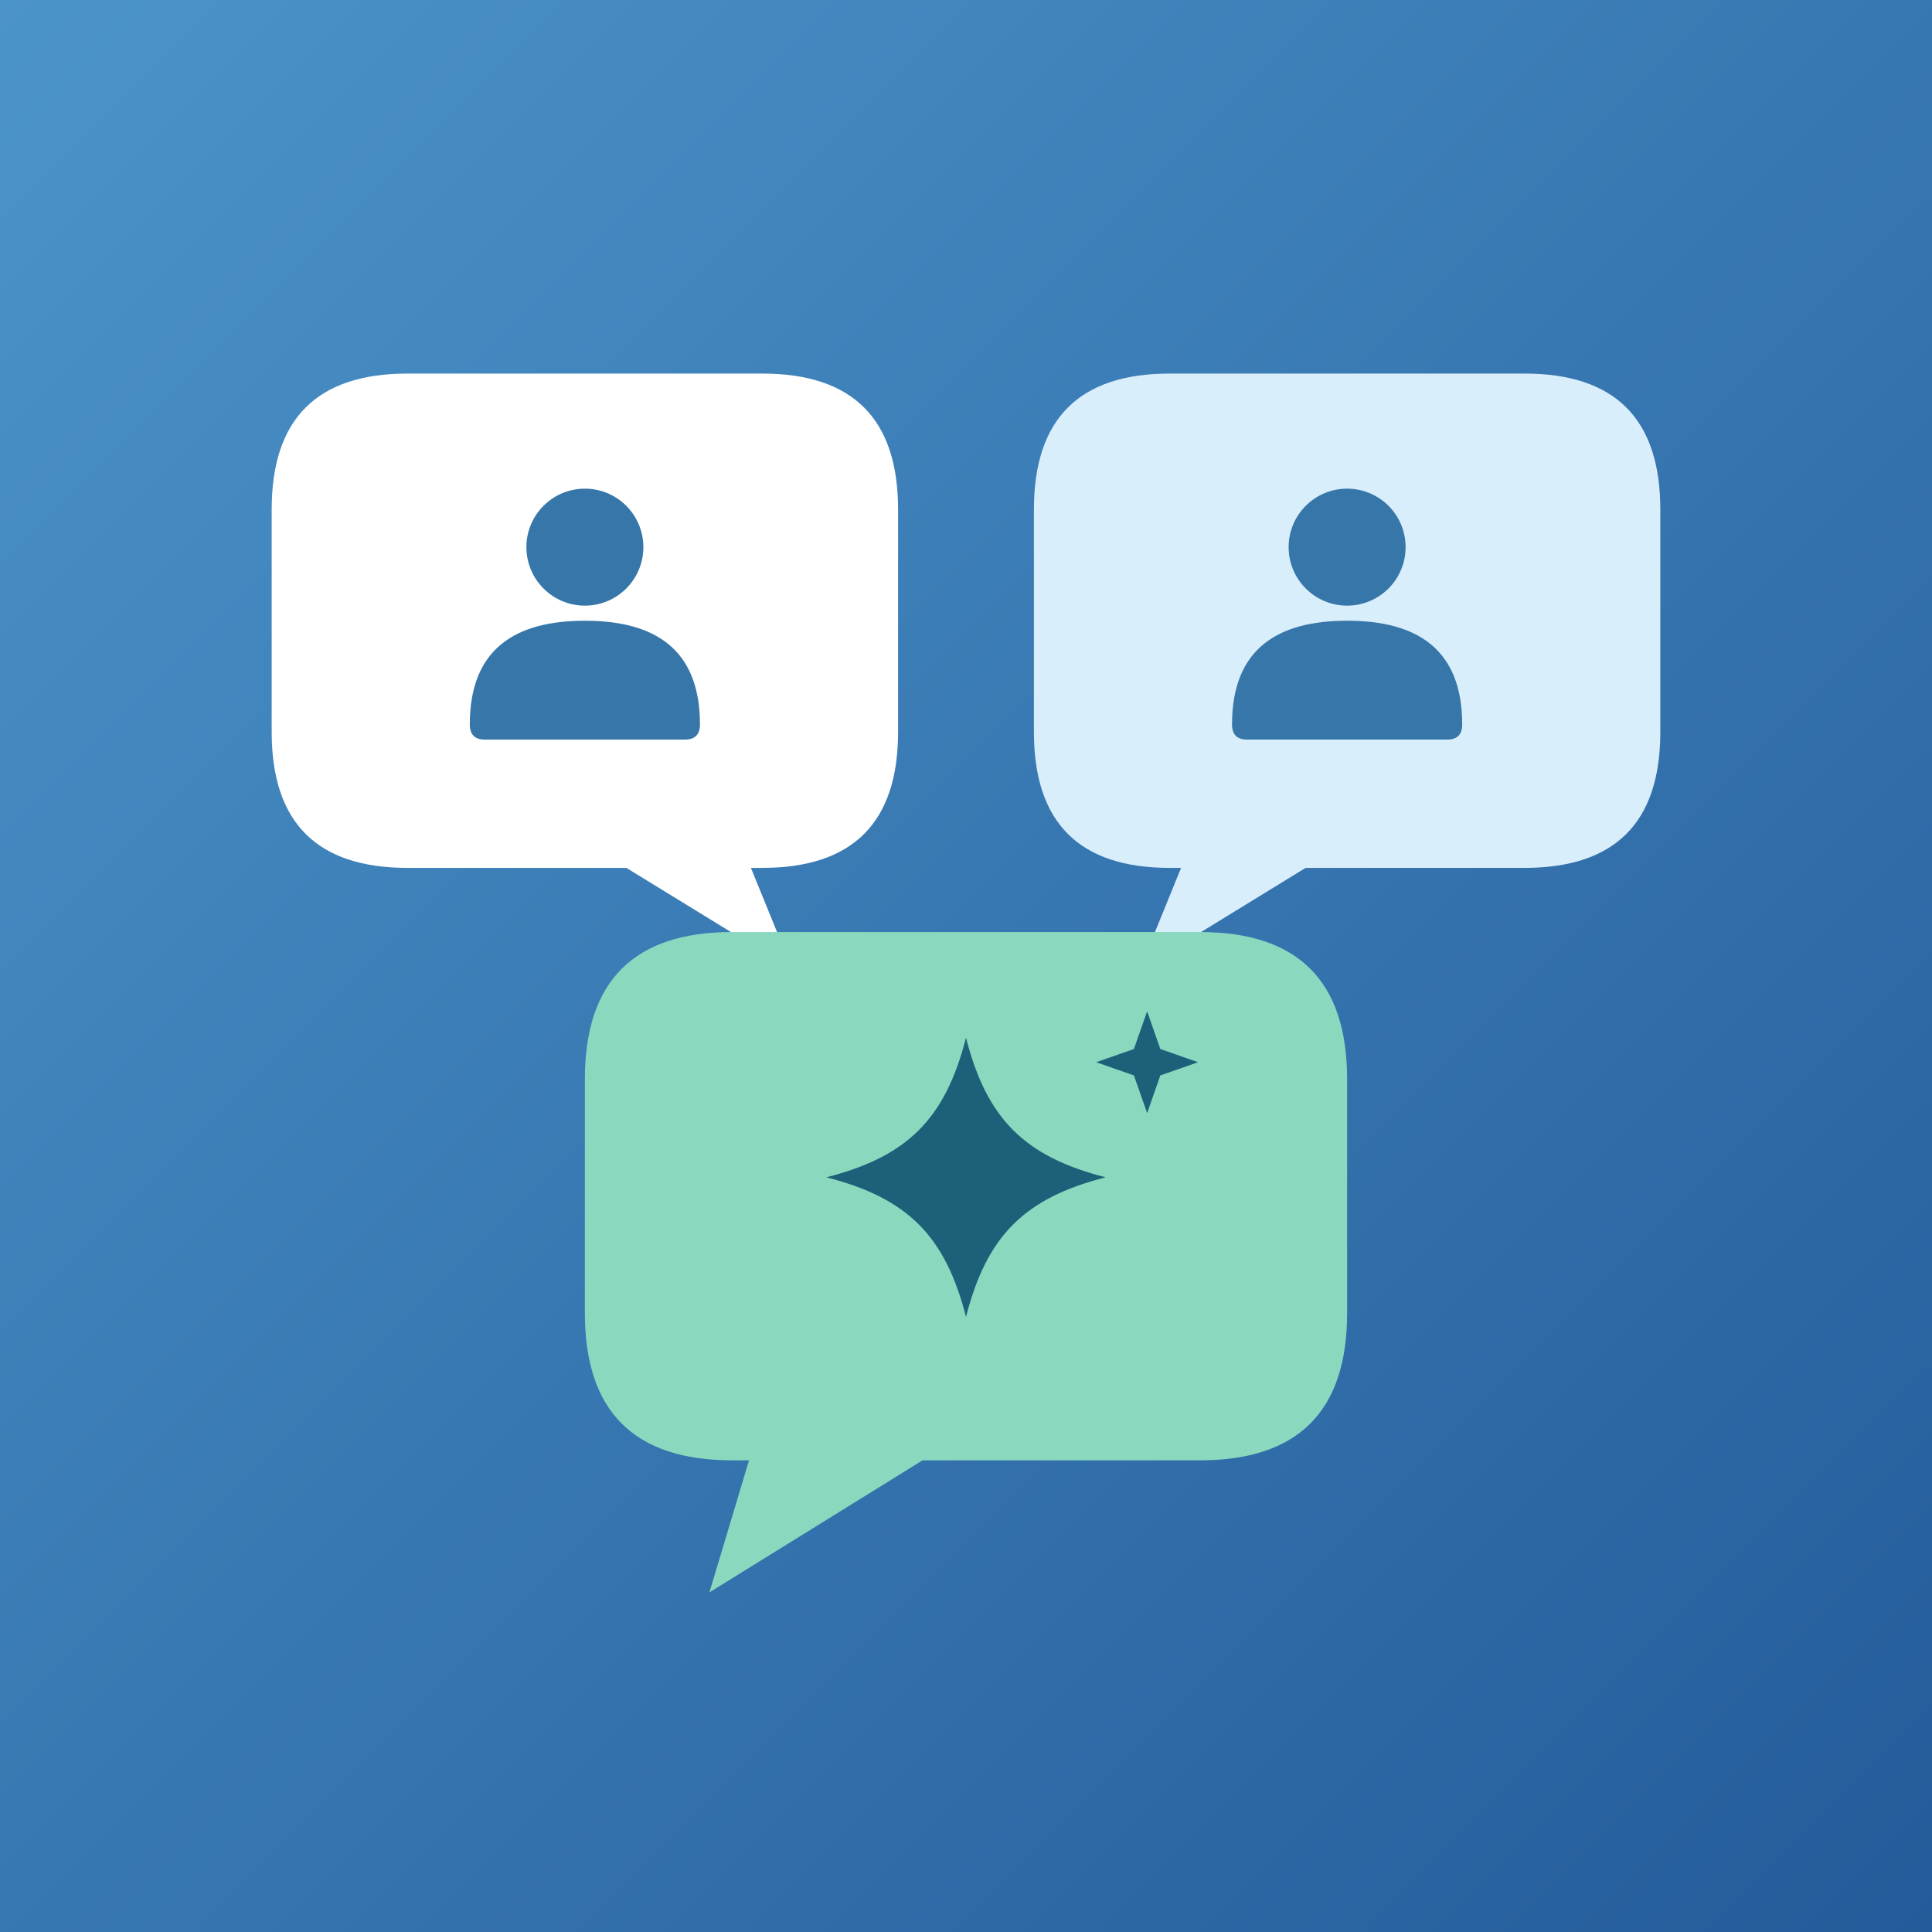
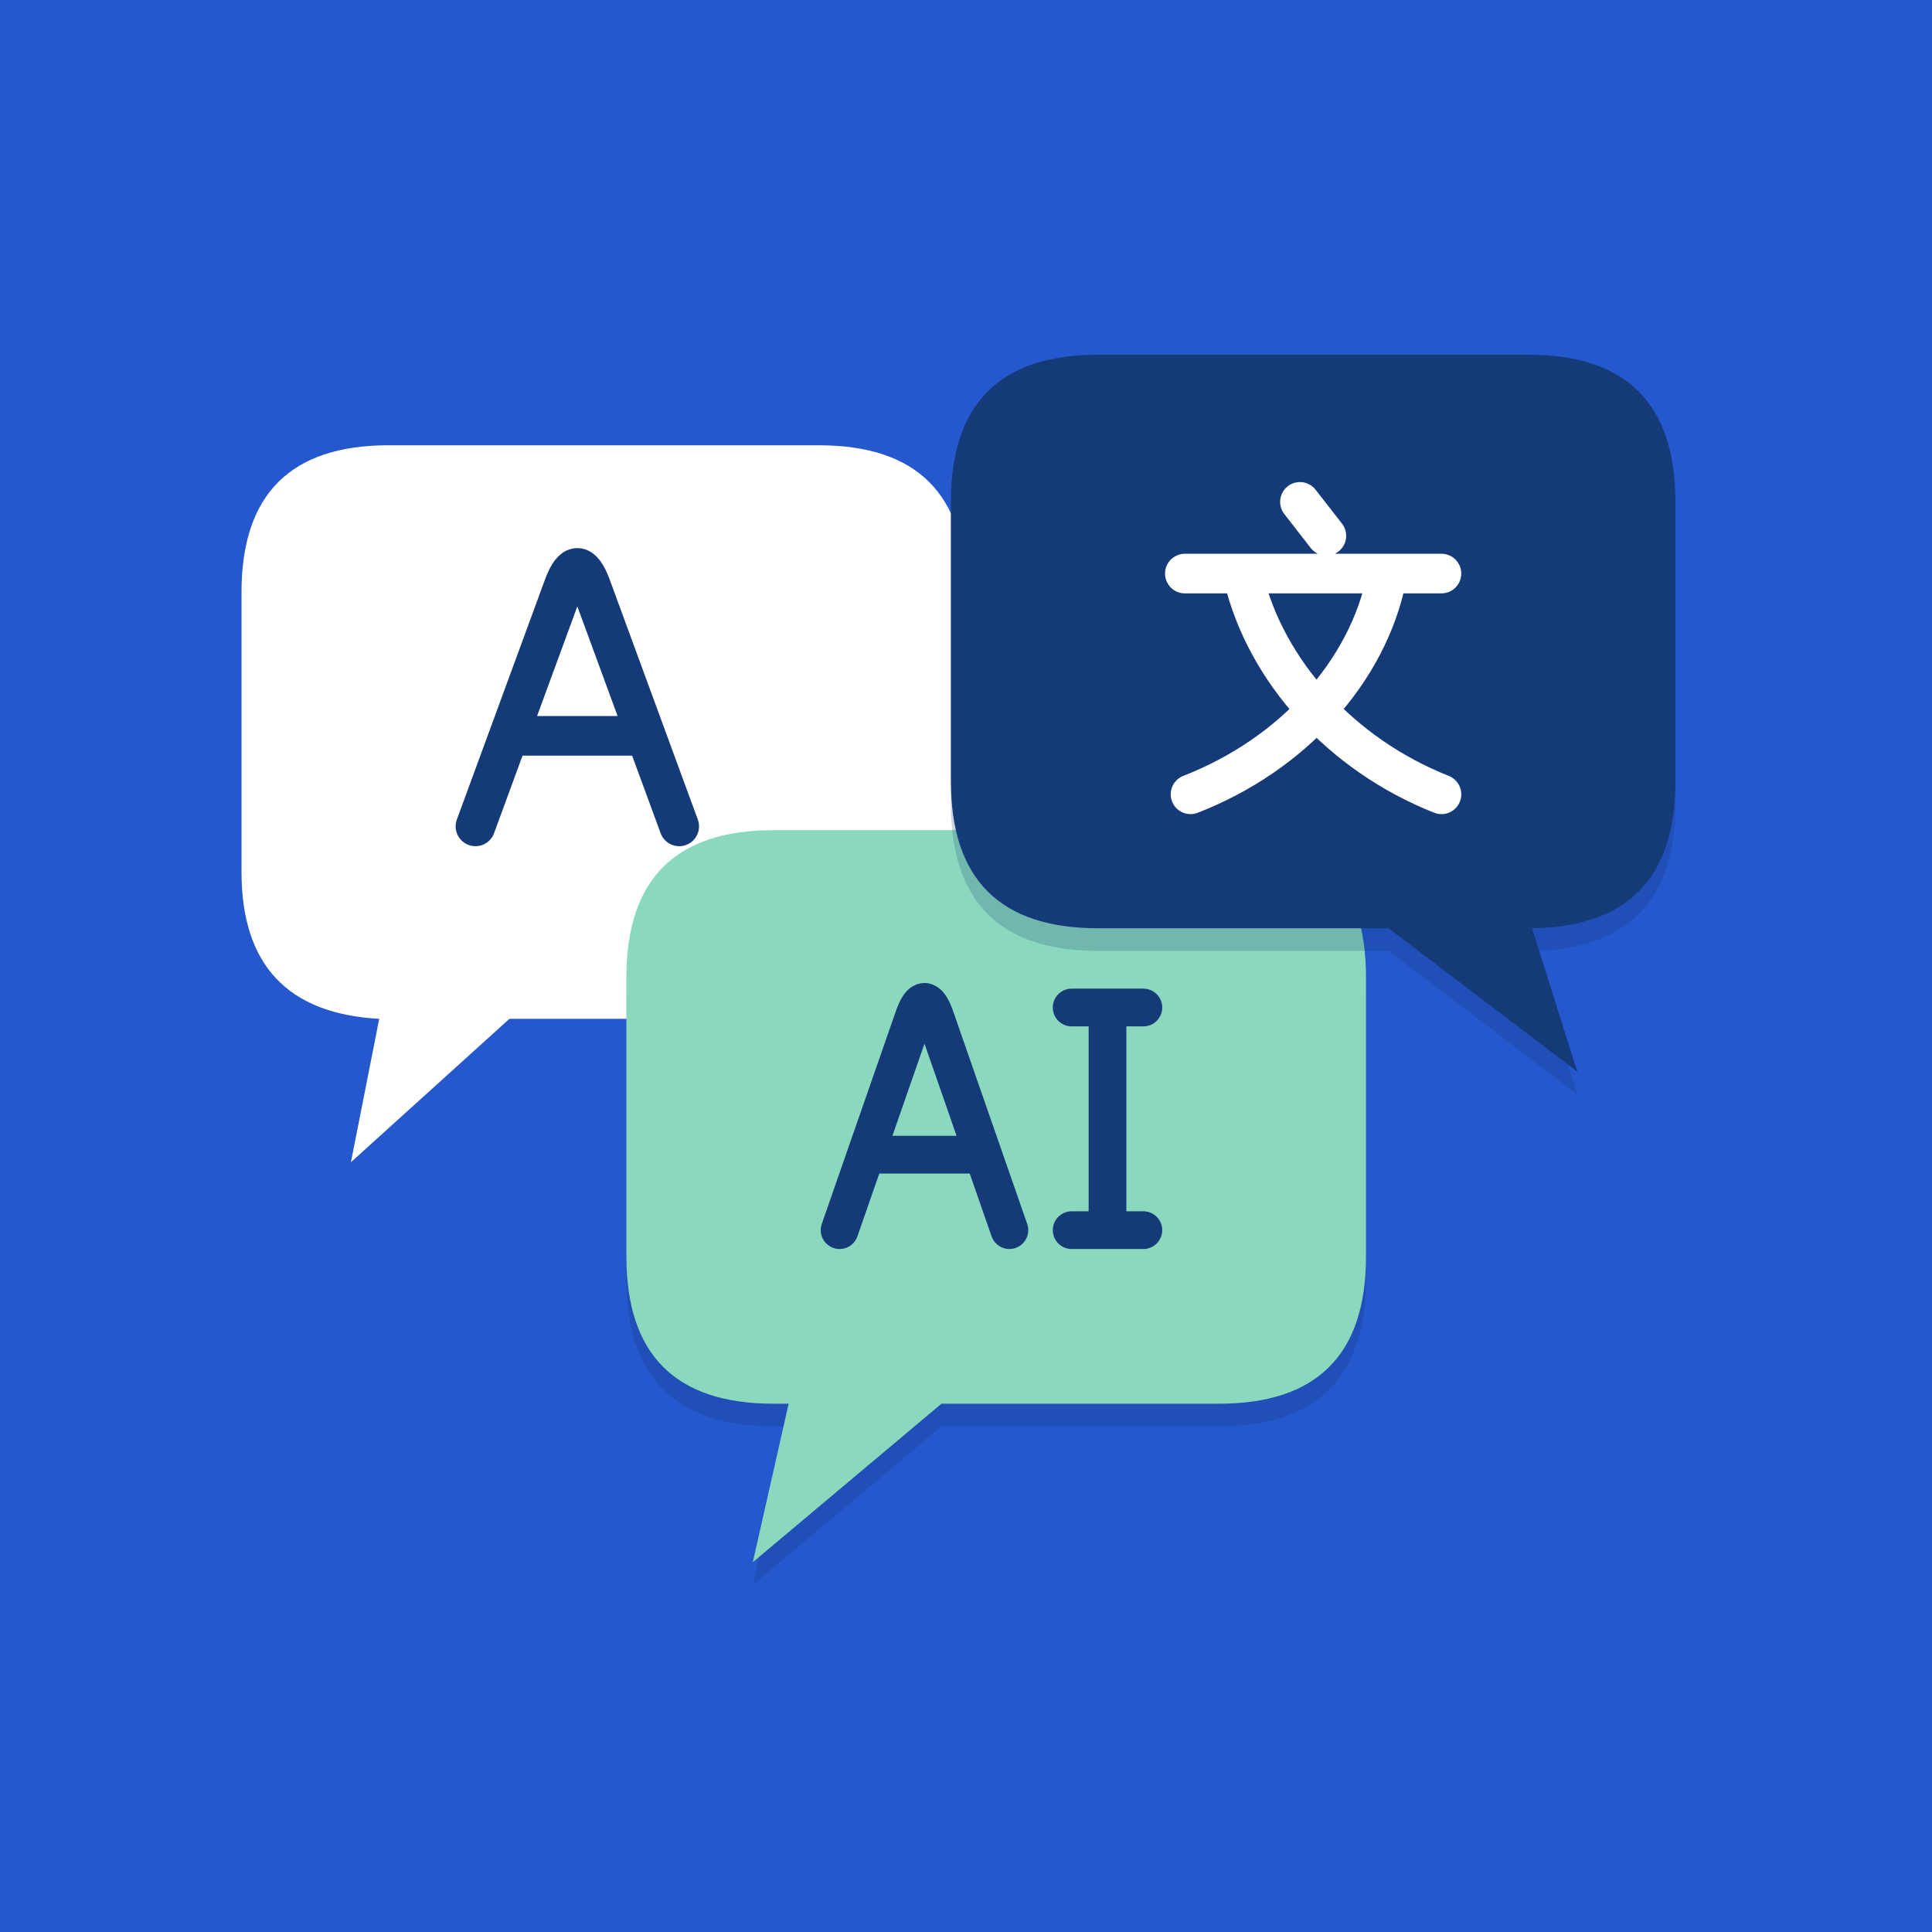
<svg xmlns="http://www.w3.org/2000/svg" width="1024" height="1024" viewBox="0 0 1024 1024">
-   <defs>
-     <linearGradient id="background" x1="0" y1="0" x2="1" y2="1">
-       <stop offset="0" stop-color="#4B94C9" />
-       <stop offset="1" stop-color="#245B9A" />
-     </linearGradient>
-   </defs>
-   <rect width="1024" height="1024" fill="url(#background)" />
-   <path d="M216 198H404Q476 198 476 270V388Q476 460 404 460H398L420 514L332 460H216Q144 460 144 388V270Q144 198 216 198Z" fill="#FFFFFF" />
-   <path d="M620 198H808Q880 198 880 270V388Q880 460 808 460H692L604 514L626 460H620Q548 460 548 388V270Q548 198 620 198Z" fill="#D9EEFB" />
-   <g fill="#3776A8">
-     <circle cx="310" cy="290" r="31" />
-     <path d="M249 384C249 344 273 329 310 329S371 344 371 384Q371 392 363 392H257Q249 392 249 384Z" />
-     <circle cx="714" cy="290" r="31" />
-     <path d="M653 384C653 344 677 329 714 329S775 344 775 384Q775 392 767 392H661Q653 392 653 384Z" />
+   <rect width="1024" height="1024" fill="#2458CC" />
+   <g transform="translate(0 20)">
+     <path d="M206 216H434Q512 216 512 294V442Q512 520 434 520H270L186 596L201 520Q128 516 128 442V294Q128 216 206 216Z" fill="#FFFFFF" />
+     <path d="M252 418L299 290Q306 272 313 290L360 418M270 370H342" fill="none" stroke="#153A78" stroke-width="21" stroke-linecap="round" stroke-linejoin="round" />
+     <path d="M410 432H646Q724 432 724 510V658Q724 736 646 736H499L399 820L418 736H410Q332 736 332 658V510Q332 432 410 432Z" fill="#102D66" opacity=".2" />
+     <path d="M410 420H646Q724 420 724 498V646Q724 724 646 724H499L399 808L418 724H410Q332 724 332 646V498Q332 420 410 420Z" fill="#8AD9BF" />
+     <path d="M445 632L484 520Q490 502 496 520L535 632M459 592H521M587 514V632M568 514H606M568 632H606" fill="none" stroke="#153A78" stroke-width="20" stroke-linecap="round" stroke-linejoin="round" />
+     <path d="M582 180H810Q888 180 888 258V406Q888 484 810 484H812L836 560L736 484H582Q504 484 504 406V258Q504 180 582 180Z" fill="#102D66" opacity=".2" />
+     <path d="M582 168H810Q888 168 888 246V394Q888 472 810 472H812L836 548L736 472H582Q504 472 504 394V246Q504 168 582 168Z" fill="#153A78" />
+     <path d="M689 246L703 264M628 284H764M735 286C725 336 685 380 631 401M659 286C671 336 711 380 764 401" fill="none" stroke="#FFFFFF" stroke-width="21" stroke-linecap="round" stroke-linejoin="round" />
  </g>
-   <path d="M388 494H636Q714 494 714 572V696Q714 774 636 774H489L376 844L397 774H388Q310 774 310 696V572Q310 494 388 494Z" fill="#8AD9BF" />
-   <path d="M512 550C523 593 543 613 586 624C543 635 523 655 512 698C501 655 481 635 438 624C481 613 501 593 512 550Z" fill="#1D6079" />
-   <path d="M608 536L615 556L635 563L615 570L608 590L601 570L581 563L601 556Z" fill="#1D6079" />
</svg>
